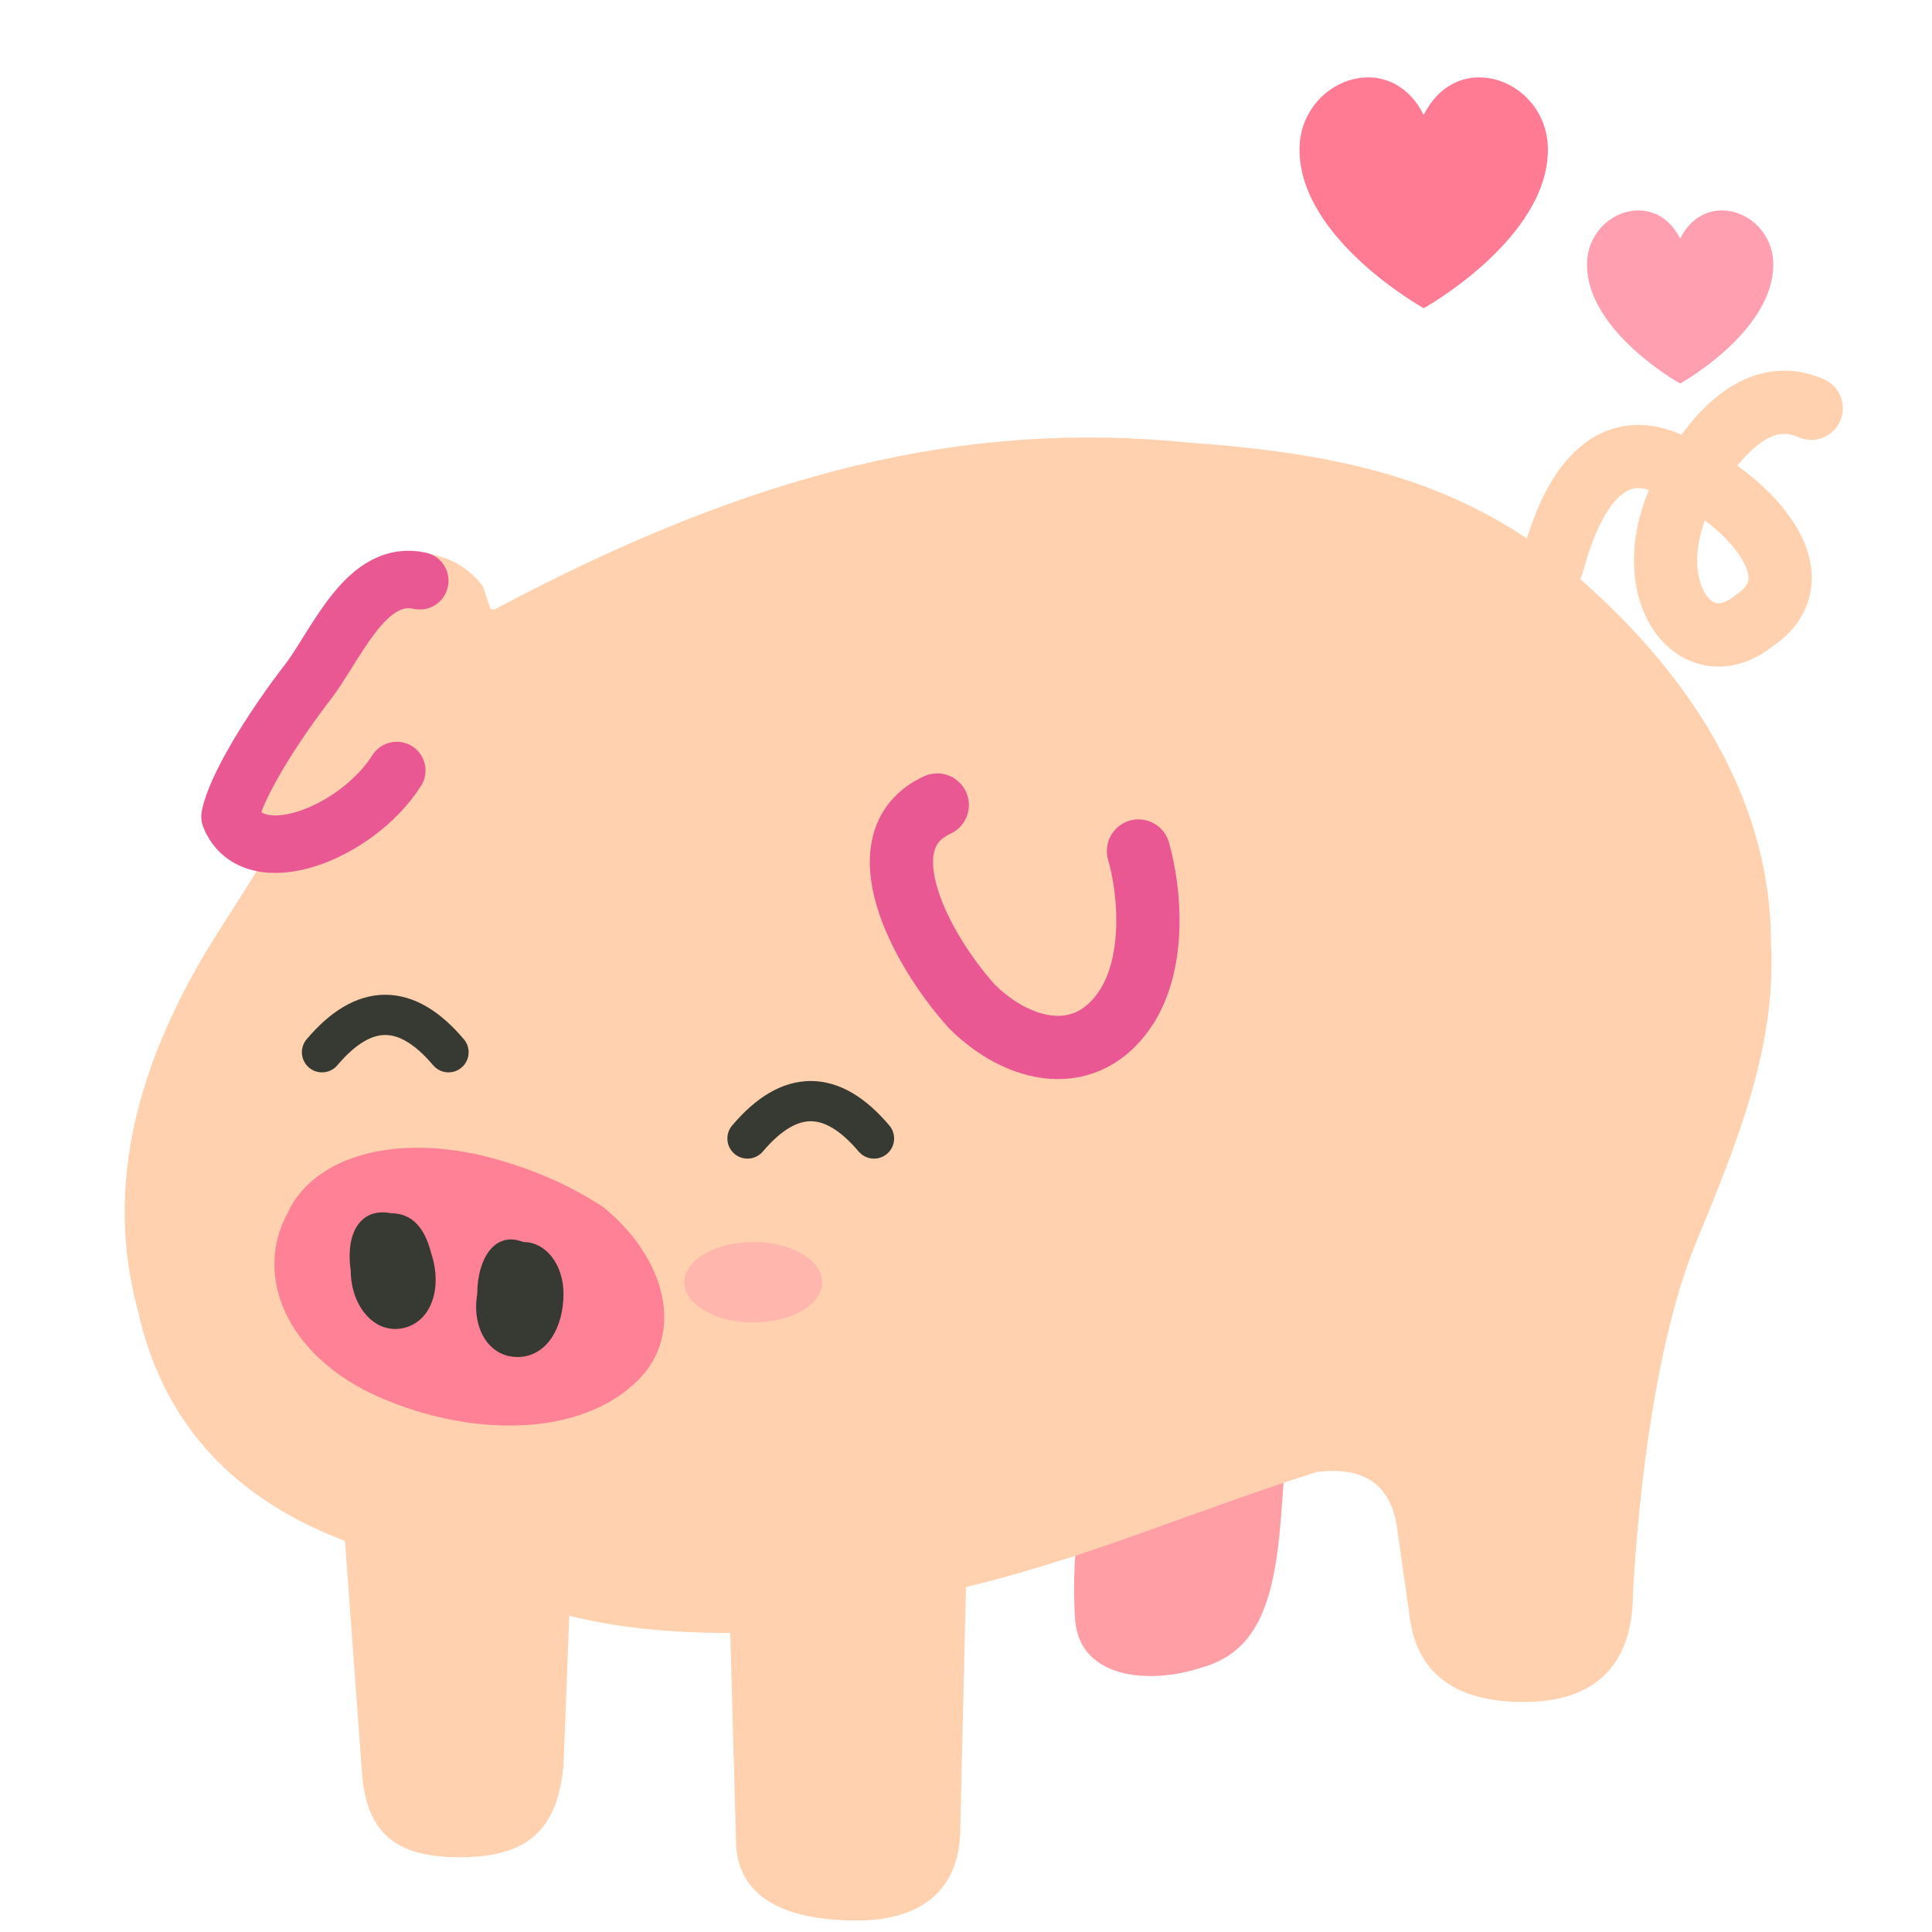
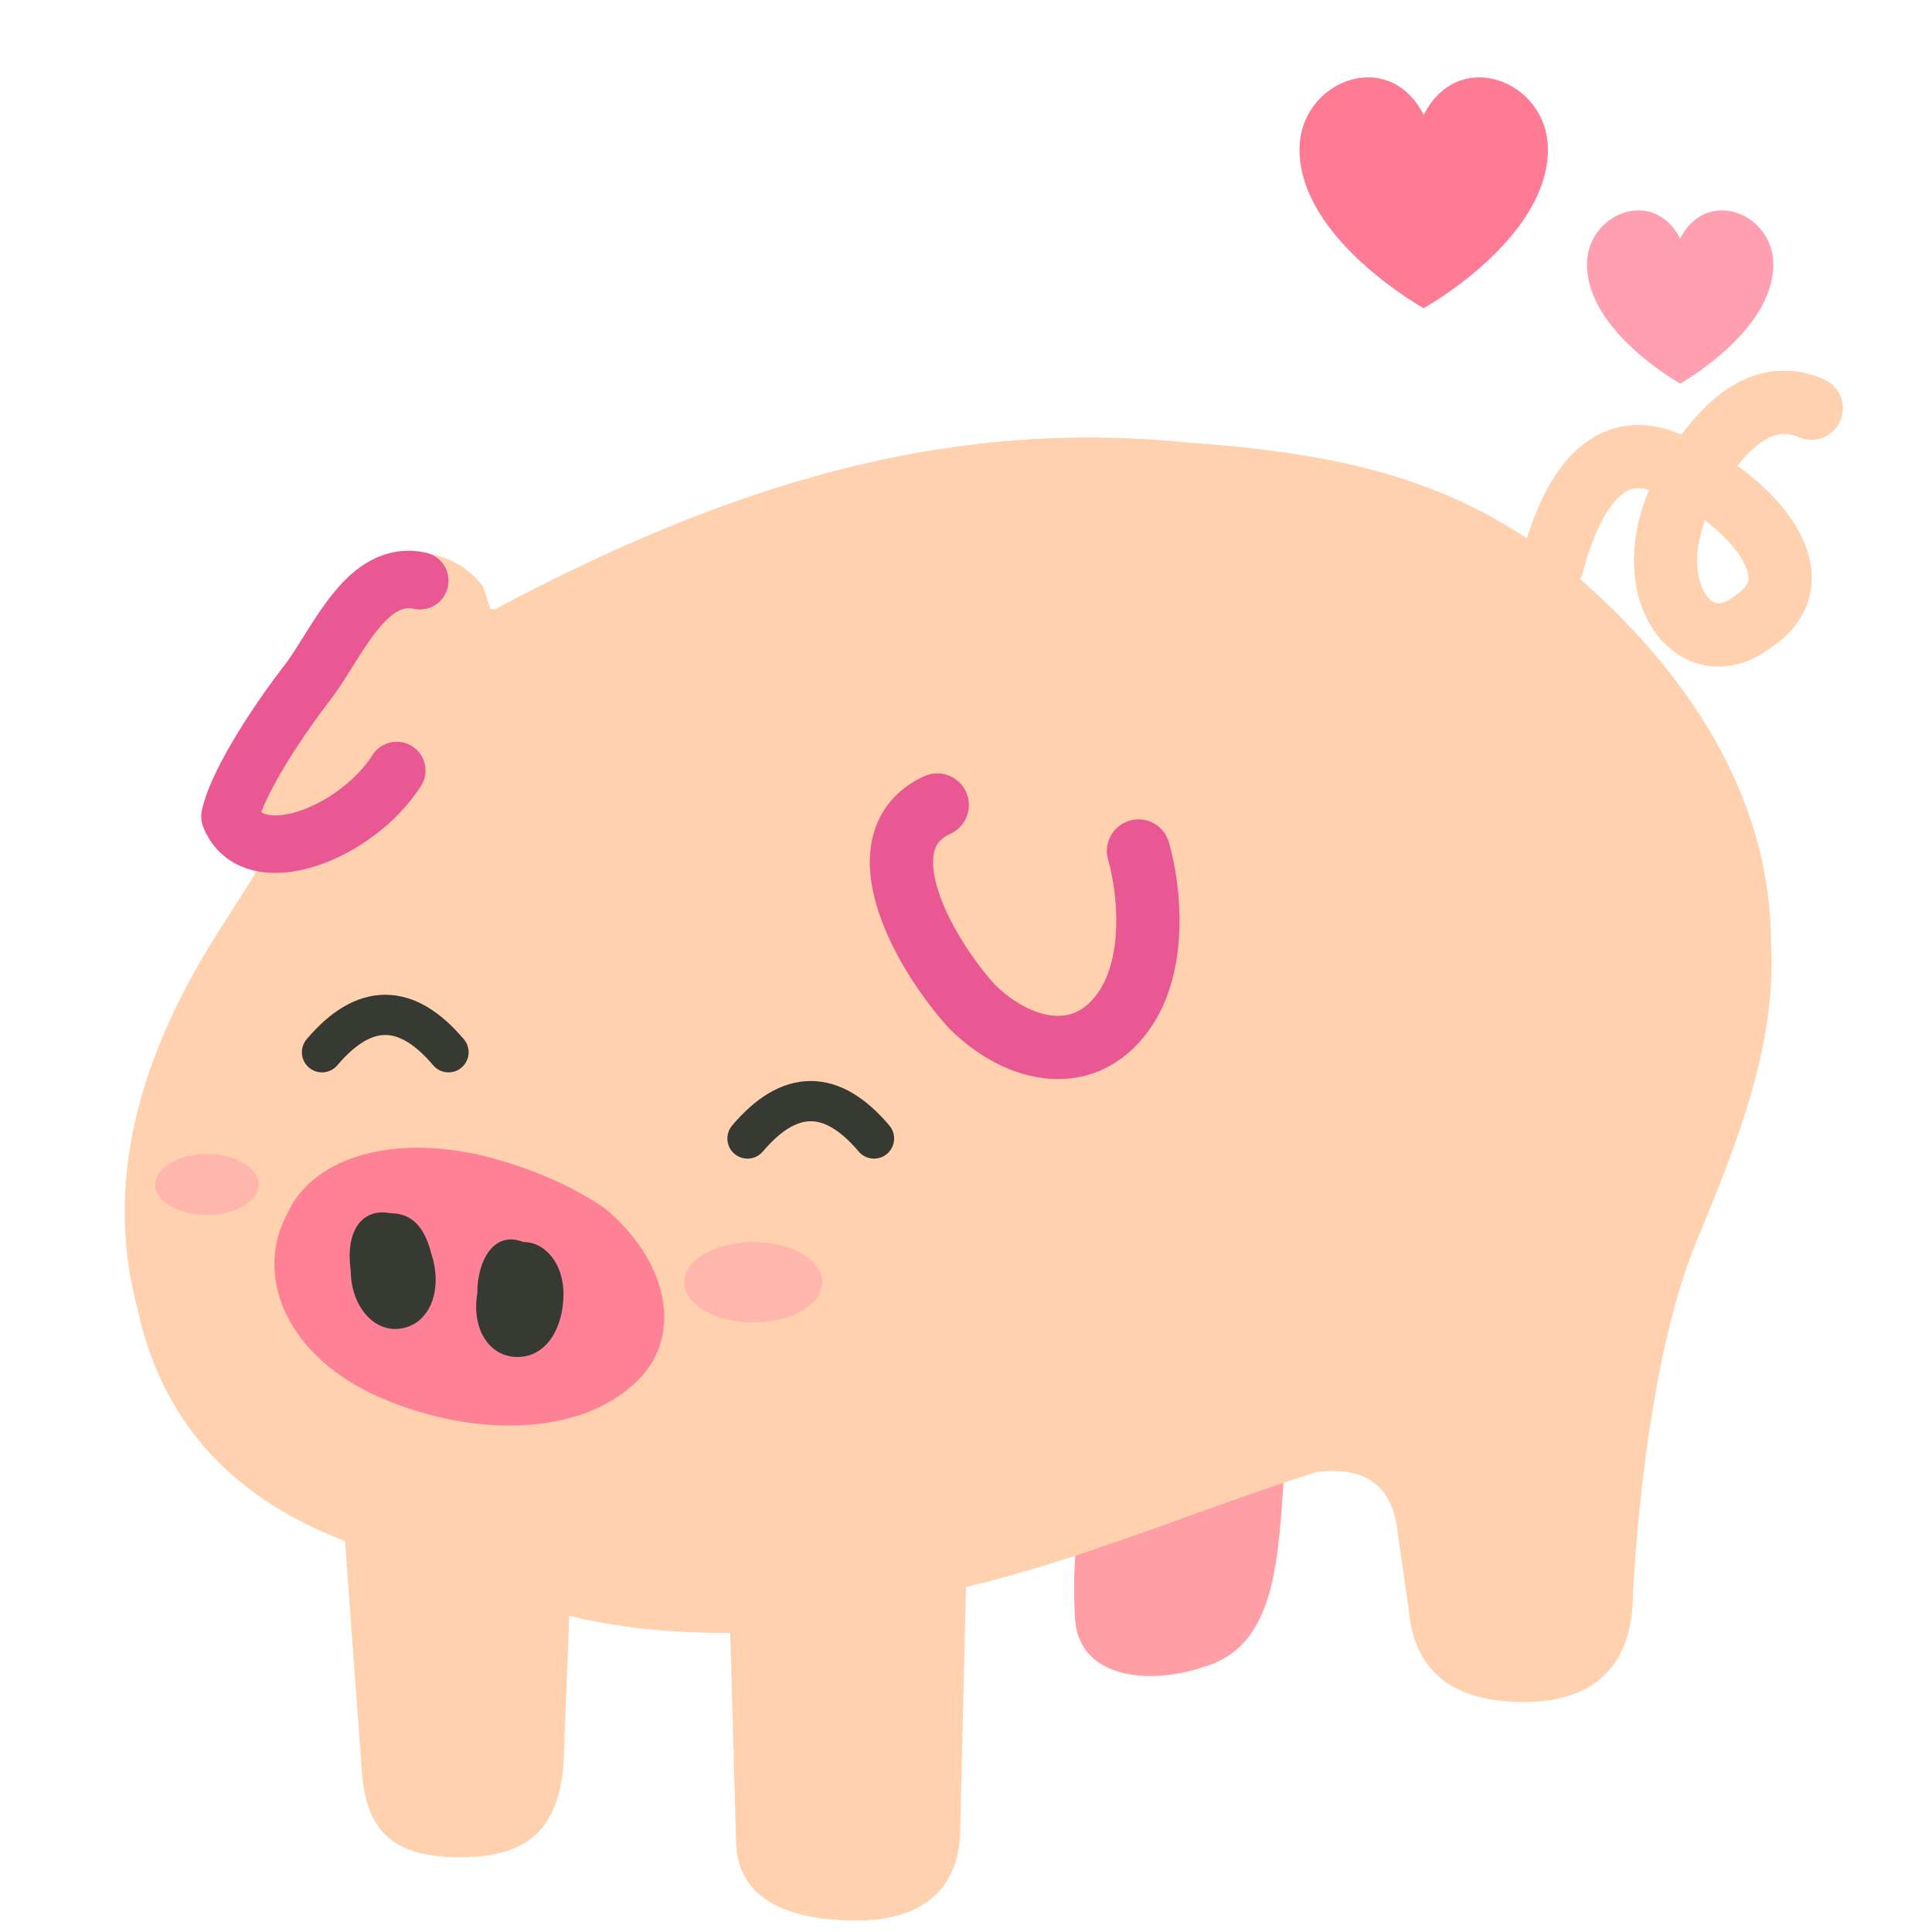
<svg xmlns="http://www.w3.org/2000/svg" viewBox="24 -36 336 336" width="128" height="128" role="img" aria-label="开心">
  <style>
    .eye{animation:blink 4.2s infinite;transform-box:fill-box;transform-origin:50% 50%}
    .tail{animation:wag 1.4s ease-in-out infinite;transform-origin:296px 64px}
    .ear2{animation:flick 5.2s ease-in-out infinite;transform-origin:205px 108px}
    @keyframes blink{0%,90%,100%{transform:scaleY(1)}93%{transform:scaleY(.1)}}
    @keyframes wag{50%{transform:rotate(14deg)}}
    @keyframes flick{0%,80%,100%{transform:rotate(0)}85%{transform:rotate(-12deg)}90%{transform:rotate(4deg)}}
    .hop{animation:hop .9s ease-in-out infinite;transform-origin:190px 298px}
    .tail{animation-duration:.45s}
    .h1{animation:rise 1.8s ease-out infinite;transform-box:fill-box;transform-origin:50% 100%}
    .h2{animation:rise 1.8s ease-out -.9s infinite;transform-box:fill-box;transform-origin:50% 100%}
    @keyframes hop{0%,100%{transform:translateY(0) scale(1.03,.97)}40%,60%{transform:translateY(-22px) scale(.98,1.02)}}
    @keyframes rise{0%{opacity:0;transform:translateY(14px) scale(.5)}25%{opacity:1}100%{opacity:0;transform:translateY(-24px) scale(1)}}
    @media (prefers-reduced-motion:reduce){*{animation:none!important}}
  </style>
  <g class="hop">
    <g class="pig" stroke-linecap="round" stroke-linejoin="round">
      <path fill="#FF9FA5" d="M214 210C213 221 210 232 211 246C212 256 224 257 233 254C244 251 246 240 247 225L248 211Z" />
      <path class="tail" d="M294 62C298 47 305 40 315 45C327 50 341 64 329 72C319 80 309 67 316 51C322 39 330 31 339 35" fill="none" stroke="#FFD1AF" stroke-width="11" />
      <path fill="#FFD1AF" d="M110 70C155 46 192 37 231 41C259 43 279 48 298 64C320 83 332 105 332 128C333 146 326 163 319 180C312 197 309 223 308 241C308 254 301 260 289 260C277 260 270 255 269 244L267 230C266 222 261 219 253 220C231 227 213 235 192 240L191 282C191 292 185 298 173 298C159 298 152 293 152 284L151 248C140 248 131 247 123 245L122 271C121 282 116 287 104 287C93 287 88 283 87 273L84 232C63 224 52 210 48 192C42 170 48 148 62 126C69 115 75 106 80 94C87 79 96 68 110 70Z" />
      <path fill="#FFD1AF" d="M63 107C64 97 75 81 84 68C90 58 102 58 108 66L115 87L90 113Z" />
      <path class="ear1" d="M97 65C88 63 83 75 78 82C71 91 65 101 64 106C68 116 86 109 93 98" fill="none" stroke="#E95892" stroke-width="10" />
      <path class="ear2" d="M187 104C174 110 184 129 193 139C201 147 213 150 220 139C225 131 224 119 222 112" fill="none" stroke="#E95892" stroke-width="11" />
      <path d="M80 147Q91 134 102 147M154 162Q165 149 176 162" fill="none" stroke="#373A32" stroke-width="7" />
      <g class="snout">
        <path fill="#FF8195" d="M108 165C91 161 78 166 74 175C68 186 74 200 90 207C106 214 125 214 135 204C143 196 140 183 129 174C123 170 116 167 108 165Z" />
        <path fill="#373A32" d="M92 175C87 174 84 178 85 185C85 191 89 196 94 195C99 194 101 188 99 182C98 178 96 175 92 175Z" />
        <path fill="#373A32" d="M115 180C110 178 107 183 107 189C106 195 109 200 114 200C119 200 122 195 122 189C122 184 119 180 115 180Z" />
      </g>
      <ellipse class="blush" cx="155" cy="187" rx="12" ry="7" fill="#FFAFAC" opacity=".75" />
+       <ellipse class="blush" cx="60" cy="170" rx="9" ry="5.3" fill="#FFAFAC" opacity=".75" />
    </g>
  </g>
  <g class="h1">
    <path transform="translate(250 -10) scale(1.2)" d="M0 0c0-10 13-15 18-5 5-10 18-5 18 5 0 13-18 23-18 23S0 13 0 0Z" fill="#FF7A93" />
  </g>
  <g class="h2">
    <path transform="translate(300 10) scale(0.9)" d="M0 0c0-10 13-15 18-5 5-10 18-5 18 5 0 13-18 23-18 23S0 13 0 0Z" fill="#FF9FB0" />
  </g>
</svg>
